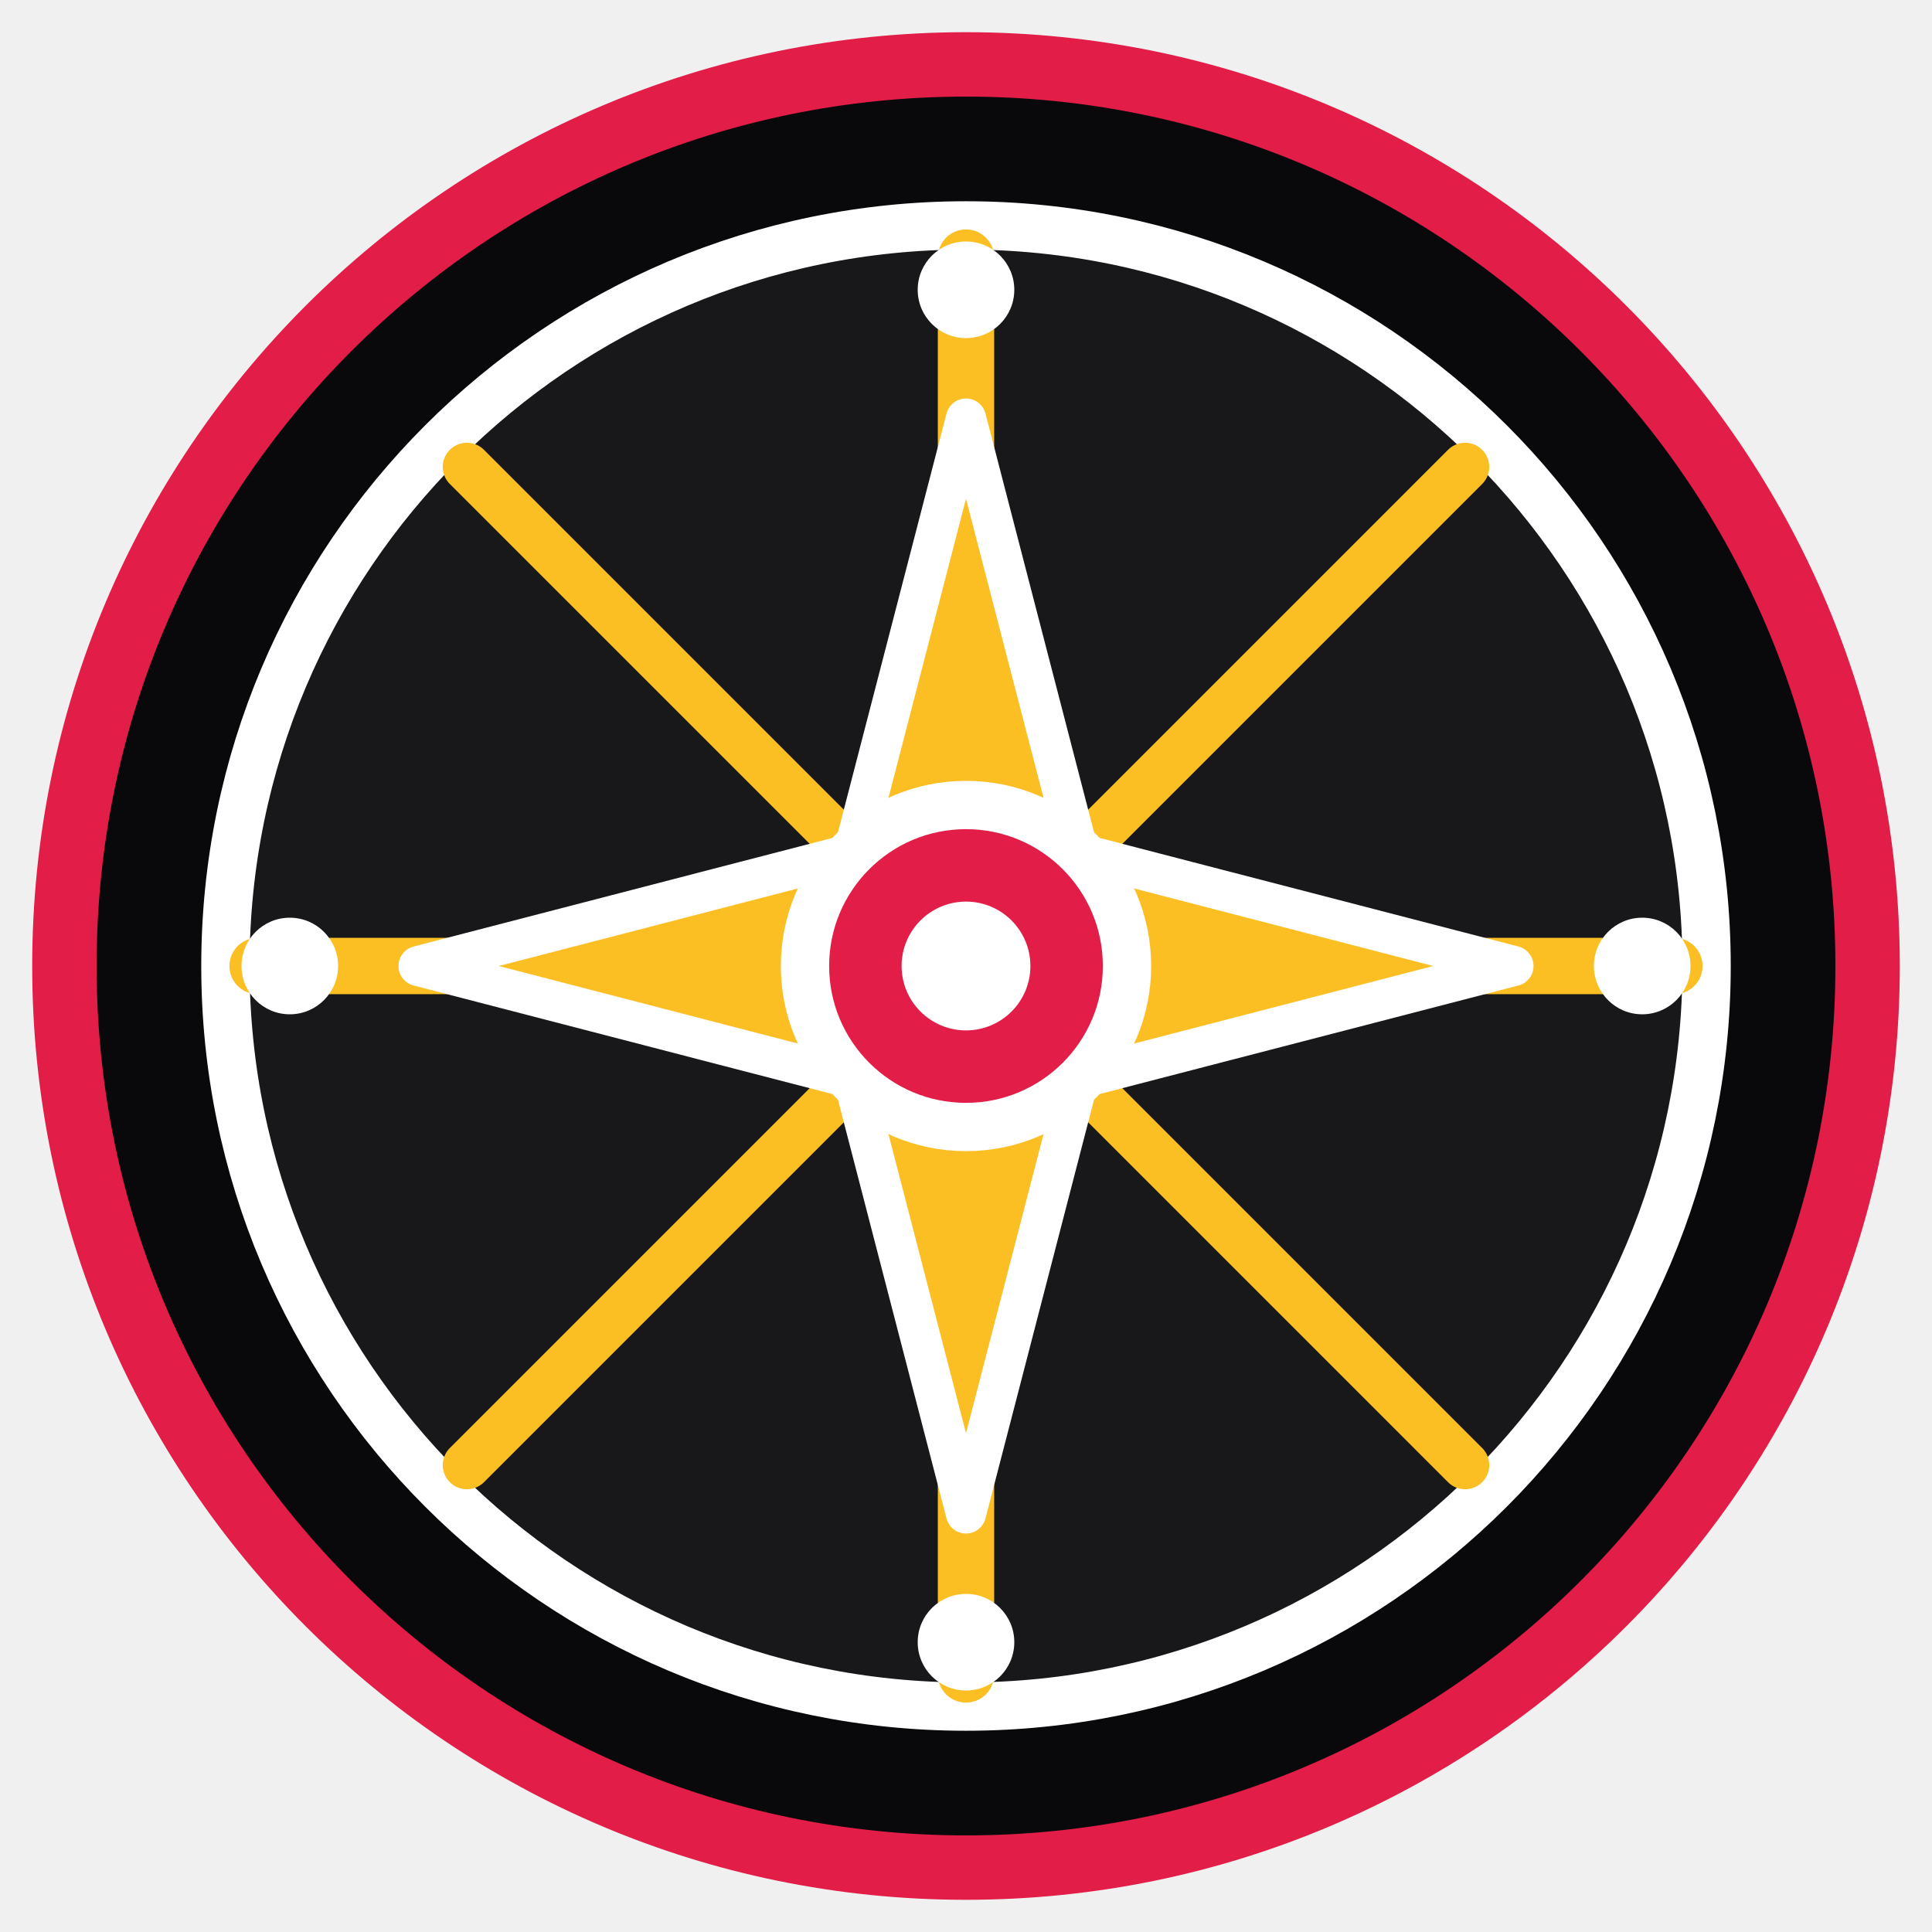
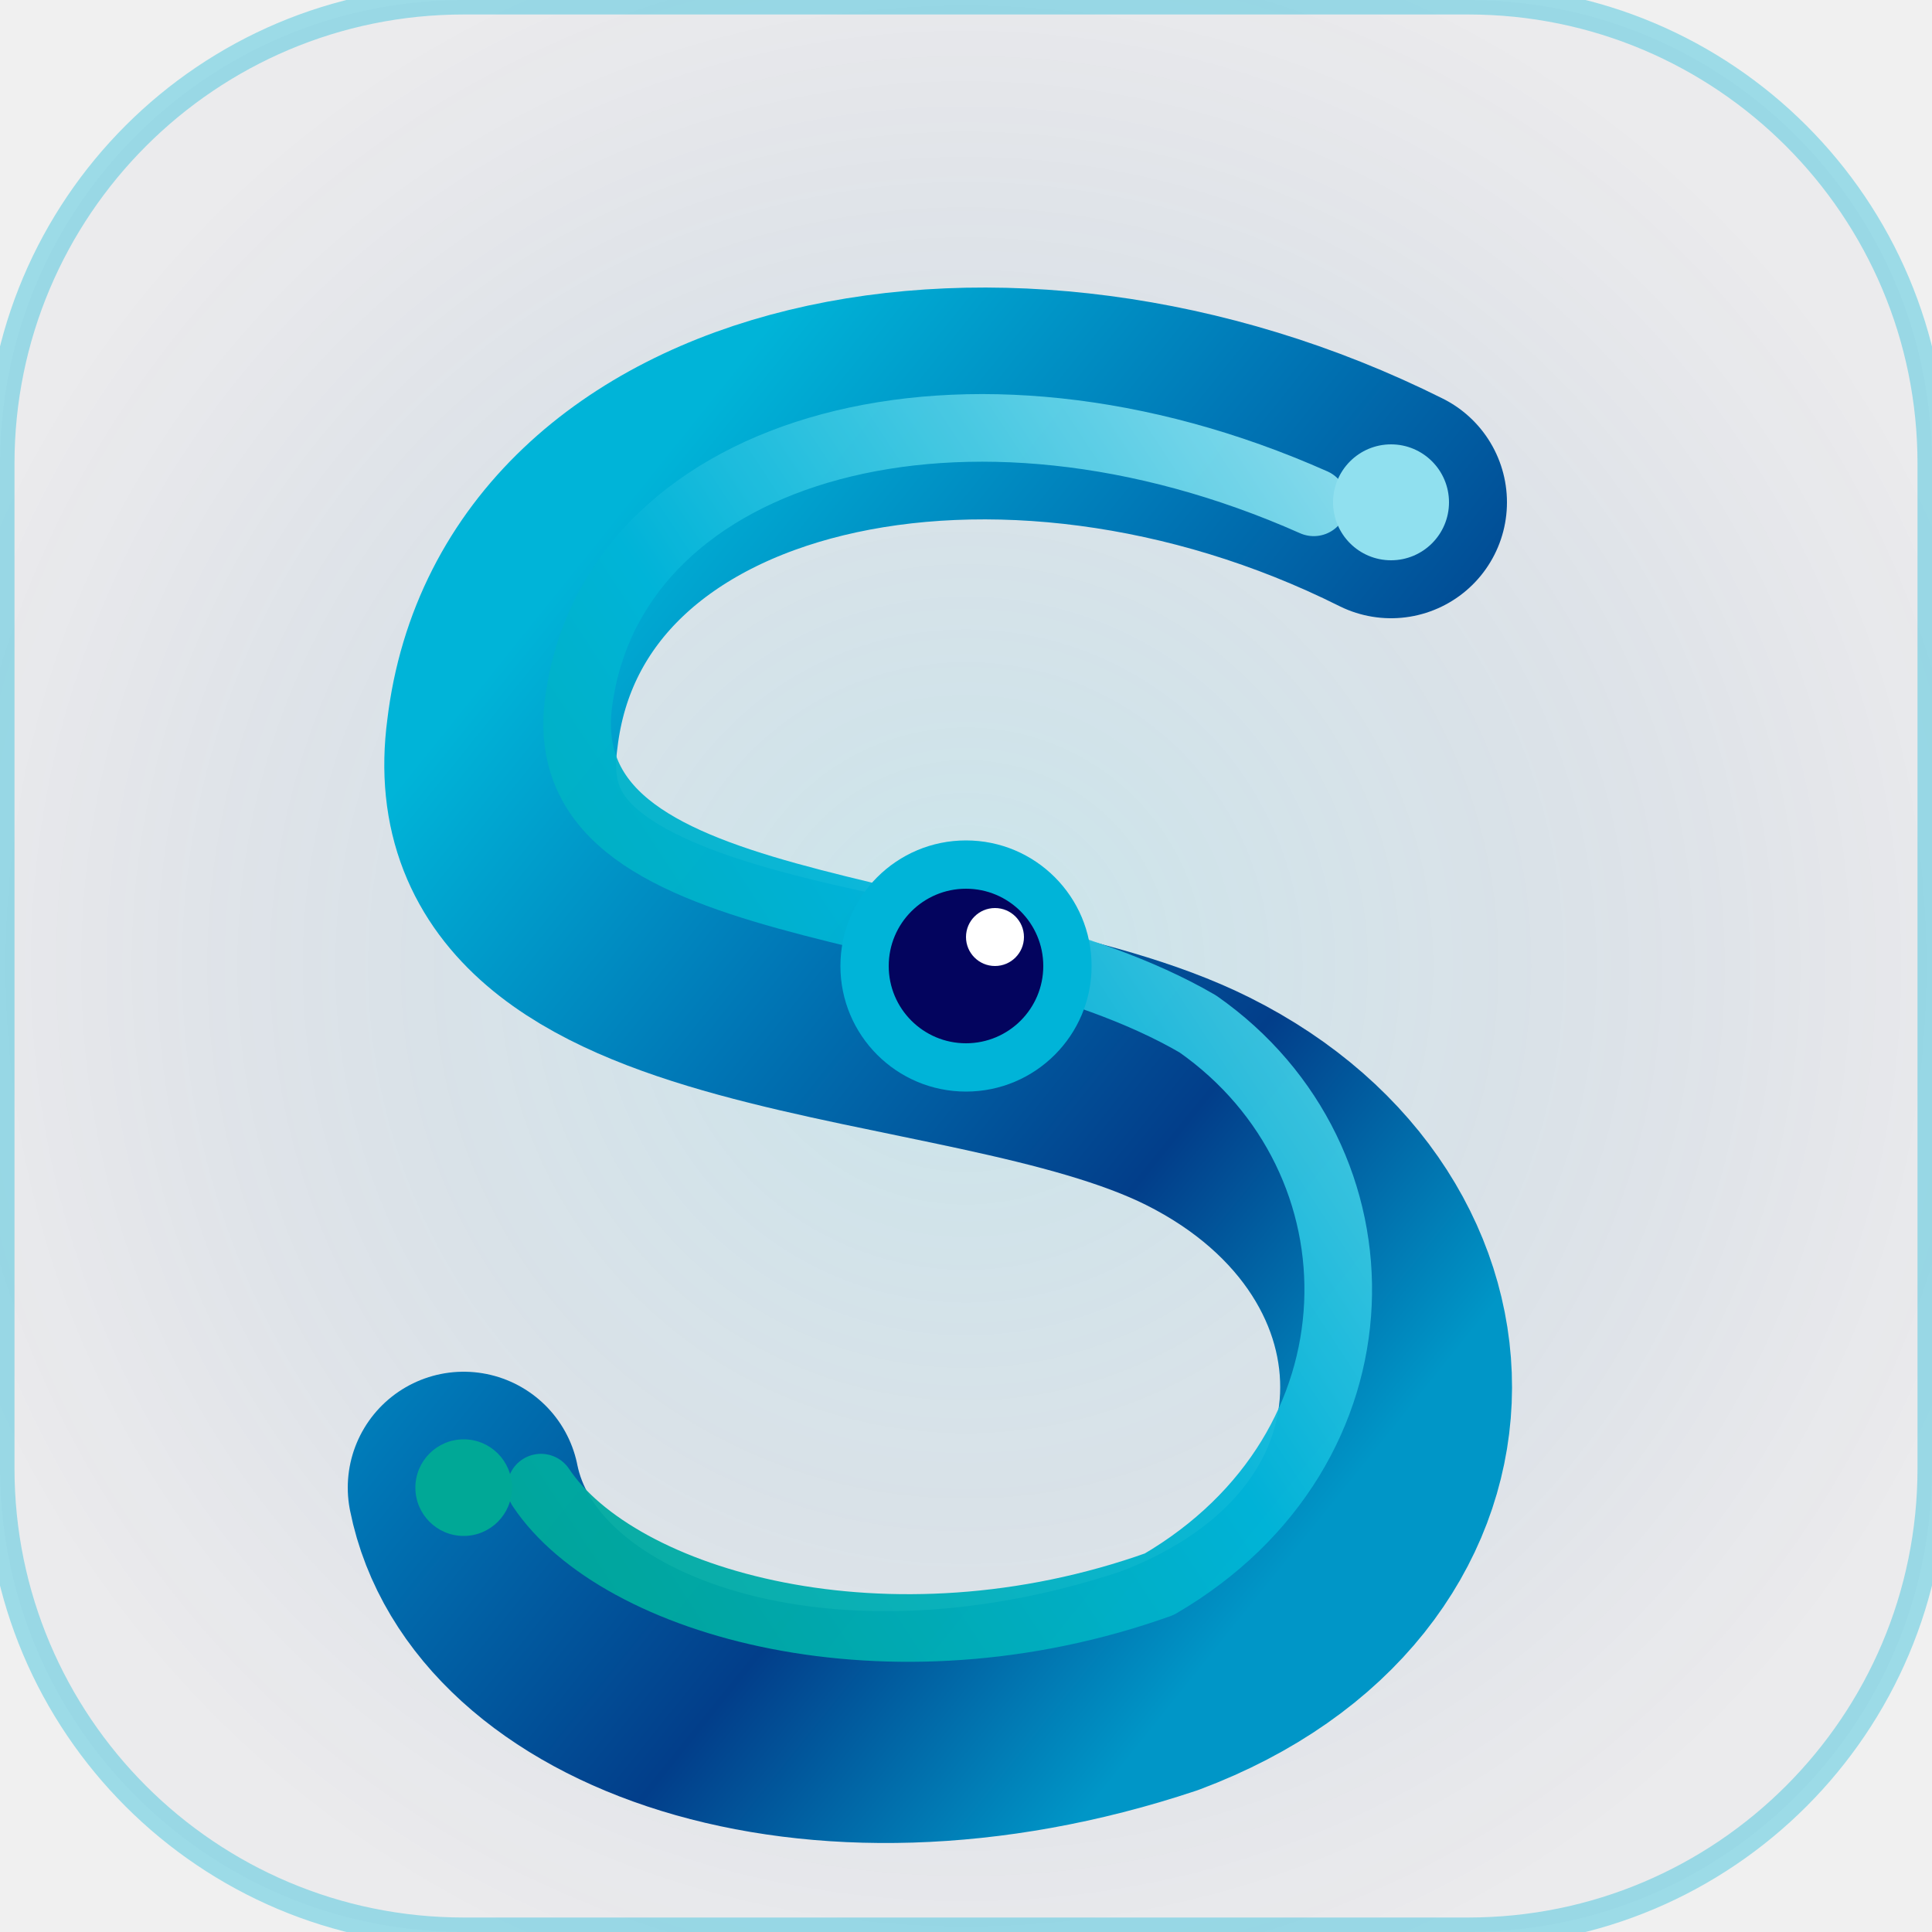
- <svg xmlns="http://www.w3.org/2000/svg" viewBox="0 0 120 120" width="120" height="120">
-   <circle cx="60" cy="60" r="56" fill="#09090b" stroke="#e11d48" stroke-width="4" />
-   <circle cx="60" cy="60" r="46" fill="#18181b" stroke="#ffffff" stroke-width="3" />
-   <line x1="60" y1="16" x2="60" y2="104" stroke="#fbbf24" stroke-width="3.5" stroke-linecap="round" />
-   <line x1="16" y1="60" x2="104" y2="60" stroke="#fbbf24" stroke-width="3.5" stroke-linecap="round" />
-   <line x1="29" y1="29" x2="91" y2="91" stroke="#fbbf24" stroke-width="3" stroke-linecap="round" />
-   <line x1="91" y1="29" x2="29" y2="91" stroke="#fbbf24" stroke-width="3" stroke-linecap="round" />
-   <path d="M60 26 L67 53 L94 60 L67 67 L60 94 L53 67 L26 60 L53 53 Z" fill="#fbbf24" stroke="#ffffff" stroke-width="2.5" stroke-linejoin="round" />
-   <circle cx="60" cy="60" r="10" fill="#e11d48" stroke="#ffffff" stroke-width="3" />
-   <circle cx="60" cy="60" r="4" fill="#ffffff" />
-   <circle cx="60" cy="18" r="3" fill="#ffffff" />
-   <circle cx="102" cy="60" r="3" fill="#ffffff" />
-   <circle cx="60" cy="102" r="3" fill="#ffffff" />
-   <circle cx="18" cy="60" r="3" fill="#ffffff" />
+ <svg xmlns="http://www.w3.org/2000/svg" viewBox="0 0 100 100" width="100" height="100">
+   <defs>
+     <linearGradient id="morpankhi-s-grad" x1="15%" y1="10%" x2="85%" y2="90%">
+       <stop offset="0%" stop-color="#00b4d8" />
+       <stop offset="35%" stop-color="#0077b6" />
+       <stop offset="70%" stop-color="#023e8a" />
+       <stop offset="100%" stop-color="#0096c7" />
+     </linearGradient>
+     <linearGradient id="morpankhi-teal" x1="0%" y1="100%" x2="100%" y2="0%">
+       <stop offset="0%" stop-color="#00a896" />
+       <stop offset="50%" stop-color="#00b4d8" />
+       <stop offset="100%" stop-color="#90e0ef" />
+     </linearGradient>
+     <radialGradient id="morpankhi-tile" cx="50%" cy="50%" r="55%">
+       <stop offset="0%" stop-color="#00b4d8" stop-opacity="0.16" />
+       <stop offset="70%" stop-color="#023e8a" stop-opacity="0.07" />
+       <stop offset="100%" stop-color="#03045e" stop-opacity="0.02" />
+     </radialGradient>
+   </defs>
+   <rect width="100" height="100" rx="24" fill="url(#morpankhi-tile)" stroke="#00b4d8" stroke-width="1.5" stroke-opacity="0.35" />
+   <g>
+     <path d="M 72 26 C 52 16, 28 21, 26 38 C 24 53, 50 51, 62 57 C 76 64, 76 81, 60 87 C 42 93, 26 87, 24 77" stroke="url(#morpankhi-s-grad)" stroke-width="12" stroke-linecap="round" stroke-linejoin="round" fill="none" />
+     <path d="M 68 26 C 50 18, 32 23, 30 36 C 28 48, 50 46, 62 53 C 72 60, 72 75, 60 82 C 46 87, 32 83, 28 77" stroke="url(#morpankhi-teal)" stroke-width="3.5" stroke-linecap="round" stroke-linejoin="round" fill="none" opacity="0.95" />
+     <circle cx="50" cy="50" r="6.5" fill="#00b4d8" />
+     <circle cx="50" cy="50" r="4" fill="#03045e" />
+     <circle cx="51.5" cy="48.5" r="1.5" fill="#ffffff" />
+     <circle cx="72" cy="26" r="3" fill="#90e0ef" />
+     <circle cx="24" cy="77" r="2.5" fill="#00a896" />
+   </g>
</svg>
